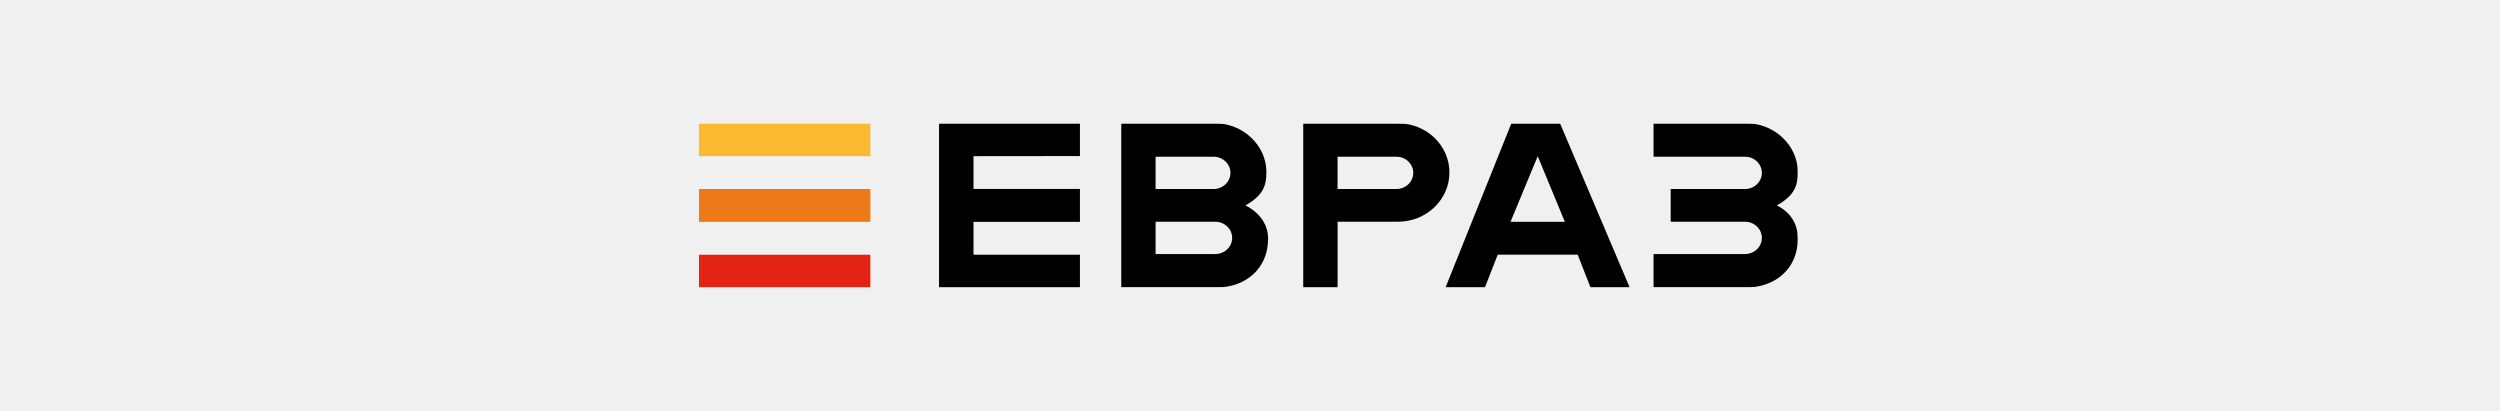
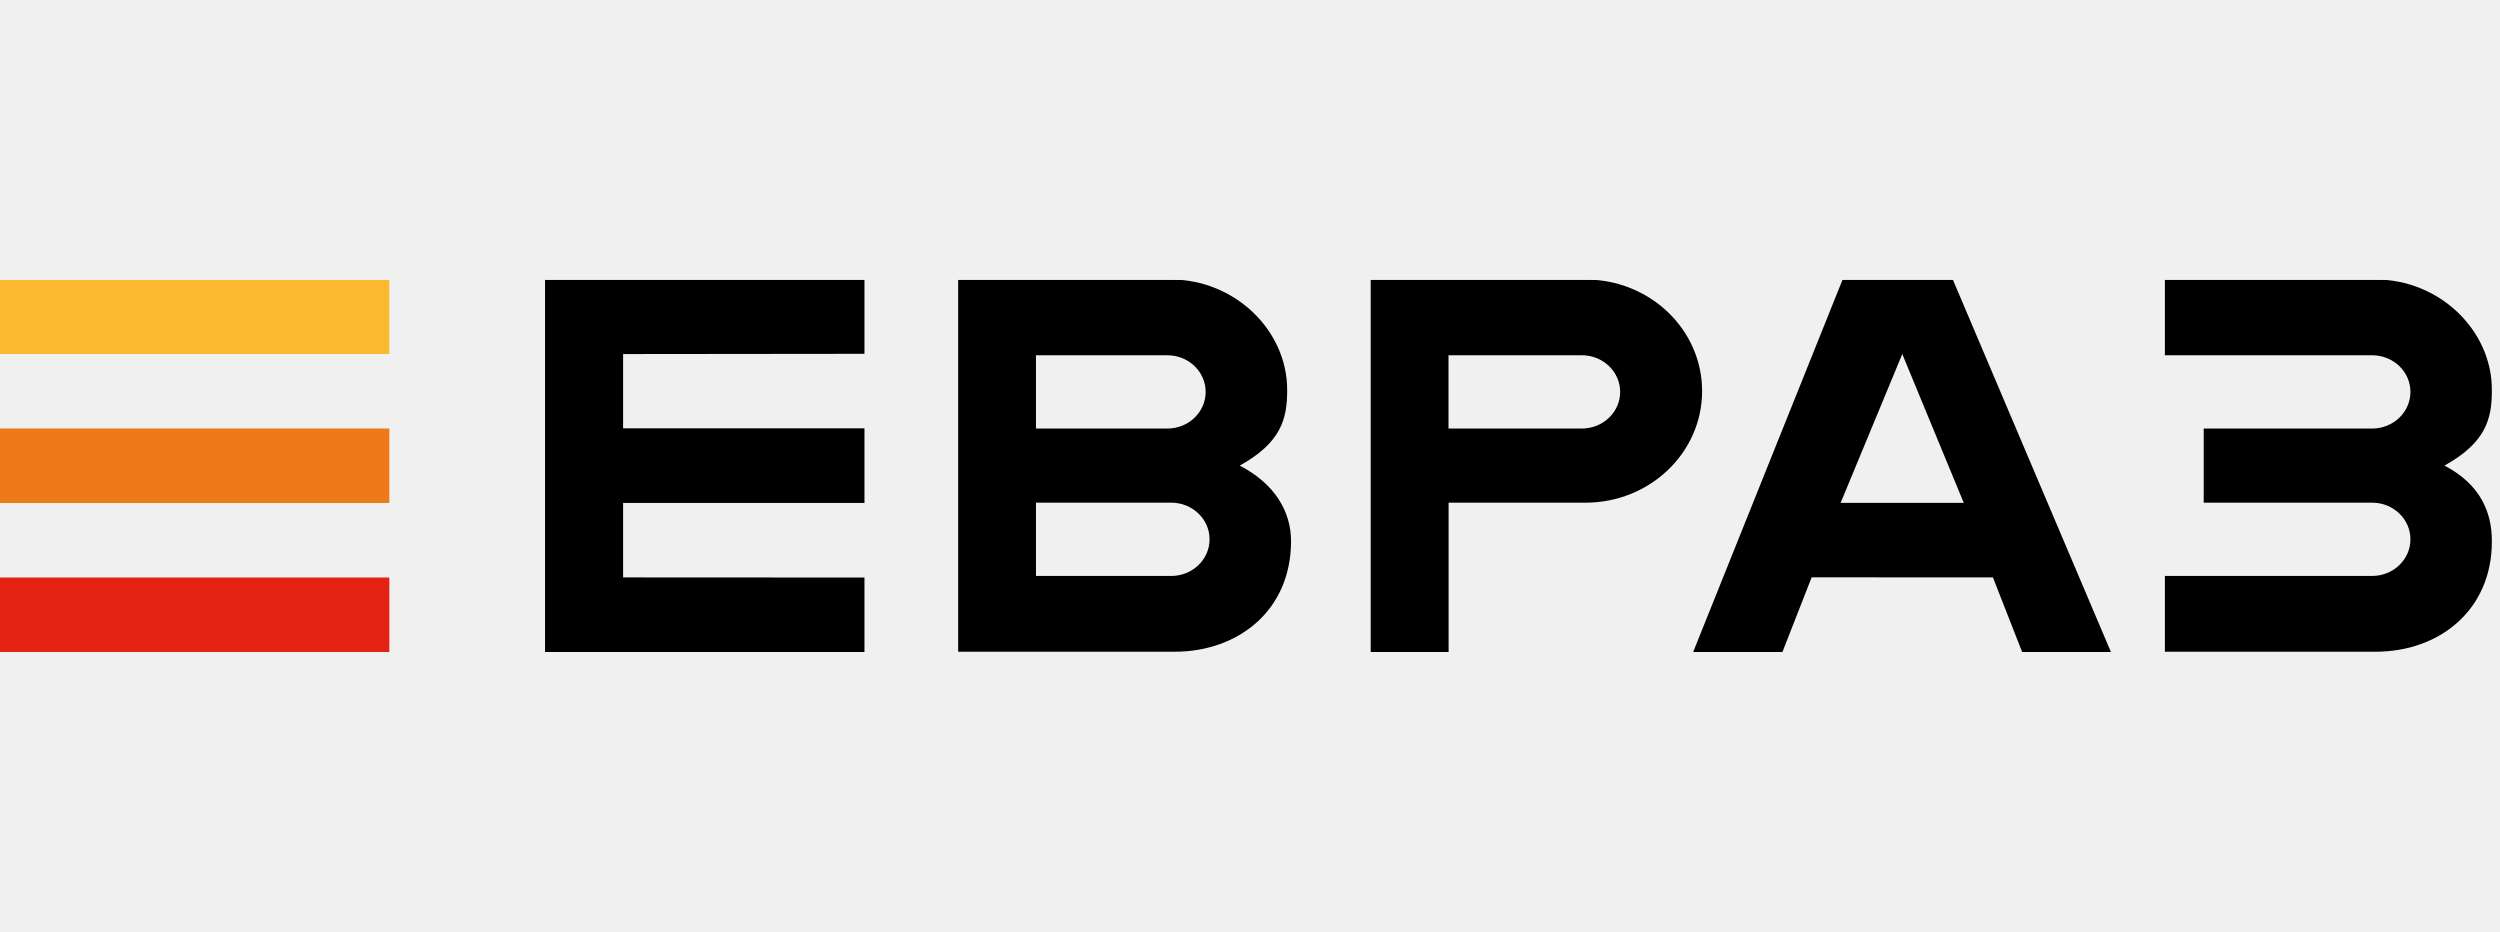
- <svg xmlns="http://www.w3.org/2000/svg" width="365" height="60" viewBox="0 0 365 60" fill="none">
+ <svg xmlns="http://www.w3.org/2000/svg" width="161" height="60" viewBox="0 0 161 60" fill="none">
  <g clip-path="url(#clip0_4094_3150)">
-     <mask id="mask0_4094_3150" style="mask-type:luminance" maskUnits="userSpaceOnUse" x="102" y="18" width="161" height="24">
-       <path d="M262.481 18H102V42H262.481V18Z" fill="white" />
+     <mask id="mask0_4094_3150" style="mask-type:luminance" maskUnits="userSpaceOnUse" x="0" y="18" width="161" height="24">
+       <path d="M160.481 18H0V42H160.481V18Z" fill="white" />
    </mask>
    <g mask="url(#mask0_4094_3150)">
-       <path d="M127.073 18H102V22.798H127.073V18Z" fill="#FBB92F" />
-       <path d="M127.073 27.594H102V32.392H127.073V27.594Z" fill="#EE7918" />
-       <path d="M127.073 37.191H102V41.989H127.073V37.191Z" fill="#E42213" />
-       <path d="M224.507 22.8L228.467 32.386H220.535L224.507 22.8ZM220.665 18L211.039 41.989H216.788L218.67 37.181L230.344 37.185L232.226 41.989H237.944L227.759 18H220.665Z" fill="black" />
-       <path d="M137.1 18V41.989H157.671V37.194L142.128 37.186V32.391H157.671V27.584H142.128V22.801L157.671 22.785V18H137.1Z" fill="black" />
-       <path d="M241.419 41.97H251.142H254.999C259.049 41.97 262.479 39.336 262.479 34.85C262.479 33 261.737 31.186 259.424 29.985C262.102 28.494 262.479 26.97 262.479 25.12C262.479 21.218 259.049 18 254.999 18H251.142H241.419V22.879H254.766C256.129 22.879 257.232 23.935 257.232 25.238C257.232 26.542 256.129 27.598 254.766 27.598H252.101H243.919V32.372H252.101H254.766C256.129 32.372 257.232 33.428 257.232 34.731C257.232 36.035 256.129 37.091 254.766 37.091H241.419V41.97Z" fill="black" />
-       <path d="M204.105 18H200.246H190.273V41.989H195.29V32.372H201.207H204.105C208.253 32.372 211.616 29.154 211.616 25.186C211.616 21.217 208.253 18 204.105 18ZM203.871 27.598H195.284V22.879H203.871C205.234 22.879 206.337 23.935 206.337 25.238C206.337 26.542 205.234 27.598 203.871 27.598Z" fill="black" />
-       <path d="M181.84 29.985C184.518 28.494 184.895 26.97 184.895 25.12C184.895 21.218 181.464 18 177.415 18H177.412H163.706V41.97H177.663C181.712 41.97 185.143 39.336 185.143 34.85C185.143 33 184.154 31.186 181.84 29.985ZM168.716 22.879H177.178C178.541 22.879 179.645 23.935 179.645 25.238C179.645 26.542 178.541 27.598 177.178 27.598H174.639H168.716V22.879ZM177.429 37.091H168.716V32.372H177.429C178.791 32.372 179.896 33.428 179.896 34.731C179.896 36.035 178.791 37.091 177.429 37.091Z" fill="black" />
+       <path d="M25.073 18H0V22.798H25.073V18Z" fill="#FBB92F" />
+       <path d="M25.073 27.594H0V32.392H25.073V27.594Z" fill="#EE7918" />
+       <path d="M25.073 37.191H0V41.989H25.073V37.191Z" fill="#E42213" />
+       <path d="M122.507 22.8L126.467 32.386H118.535L122.507 22.8ZM118.665 18L109.039 41.989H114.788L116.67 37.181L128.344 37.185L130.226 41.989H135.944L125.759 18H118.665Z" fill="black" />
+       <path d="M35.1 18V41.989H55.671V37.194L40.128 37.186V32.391H55.671V27.584H40.128V22.801L55.671 22.785V18H35.1Z" fill="black" />
+       <path d="M139.419 41.97H149.142H152.999C157.049 41.97 160.479 39.336 160.479 34.85C160.479 33 159.737 31.186 157.424 29.985C160.102 28.494 160.479 26.97 160.479 25.12C160.479 21.218 157.049 18 152.999 18H149.142H139.419V22.879H152.766C154.129 22.879 155.232 23.935 155.232 25.238C155.232 26.542 154.129 27.598 152.766 27.598H150.101H141.919V32.372H150.101H152.766C154.129 32.372 155.232 33.428 155.232 34.731C155.232 36.035 154.129 37.091 152.766 37.091H139.419V41.97Z" fill="black" />
+       <path d="M102.105 18H98.246H88.273V41.989H93.29V32.372H99.207H102.105C106.253 32.372 109.616 29.154 109.616 25.186C109.616 21.217 106.253 18 102.105 18ZM101.871 27.598H93.284V22.879H101.871C103.234 22.879 104.337 23.935 104.337 25.238C104.337 26.542 103.234 27.598 101.871 27.598Z" fill="black" />
+       <path d="M79.84 29.985C82.518 28.494 82.895 26.97 82.895 25.12C82.895 21.218 79.464 18 75.415 18H75.412H61.706V41.97H75.663C79.712 41.97 83.143 39.336 83.143 34.85C83.143 33 82.154 31.186 79.84 29.985ZM66.716 22.879H75.178C76.541 22.879 77.645 23.935 77.645 25.238C77.645 26.542 76.541 27.598 75.178 27.598H72.639H66.716V22.879ZM75.429 37.091H66.716V32.372H75.429C76.791 32.372 77.896 33.428 77.896 34.731C77.896 36.035 76.791 37.091 75.429 37.091Z" fill="black" />
    </g>
  </g>
  <defs>
    <clipPath id="clip0_4094_3150">
-       <rect width="161" height="24" fill="white" transform="translate(102 18)" />
+       <rect width="161" height="24" fill="white" transform="translate(0 18)" />
    </clipPath>
  </defs>
</svg>
